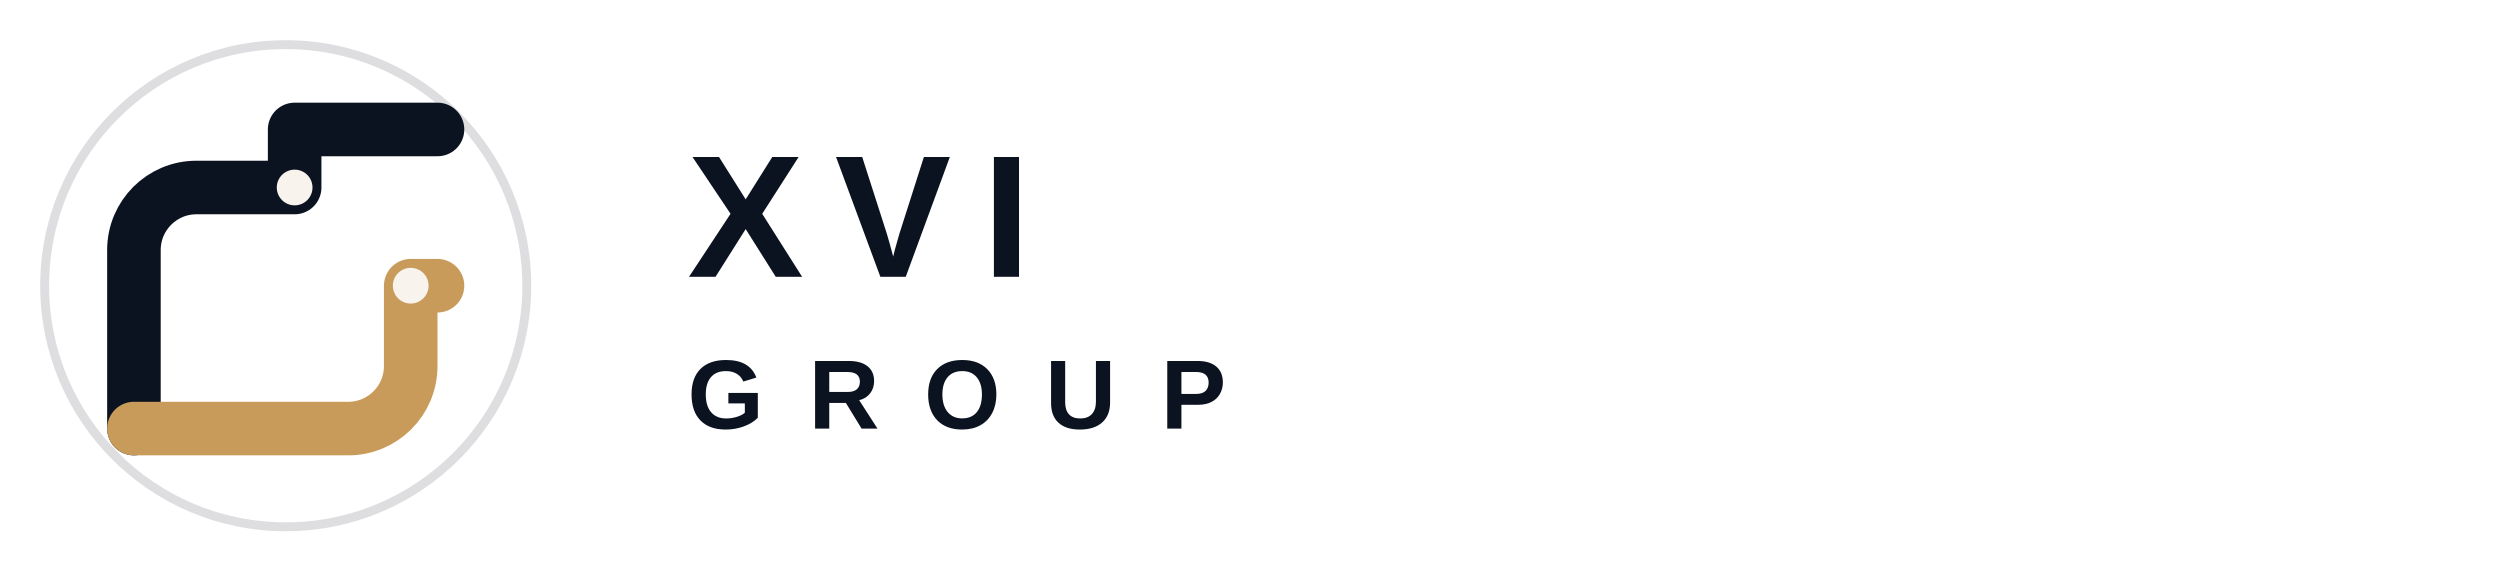
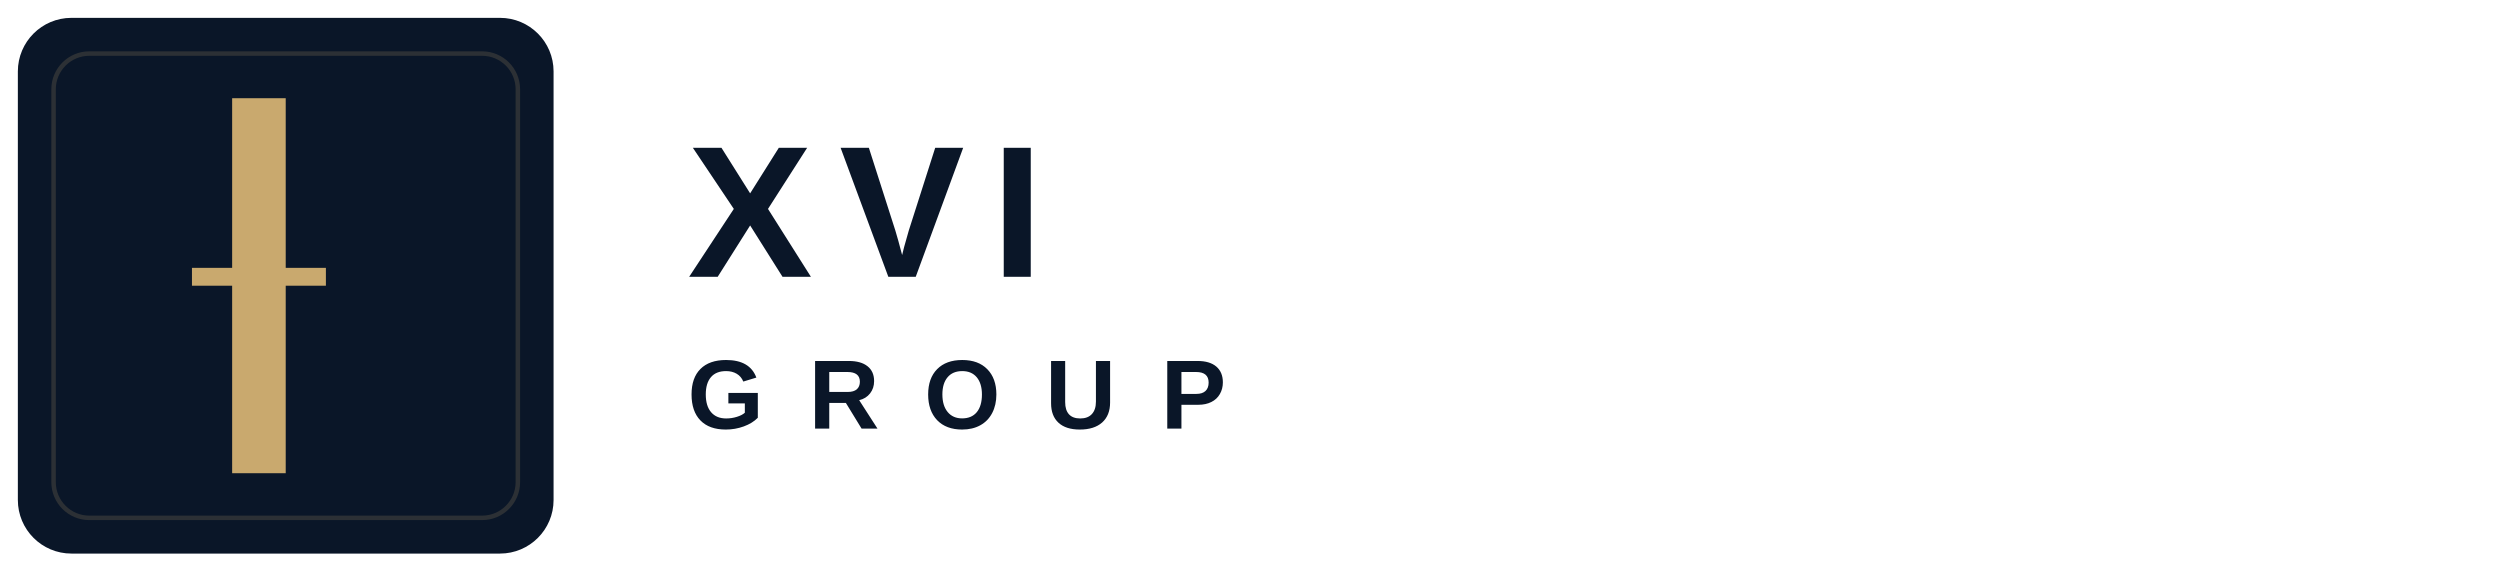
<svg xmlns="http://www.w3.org/2000/svg" viewBox="0 0 560 128" fill="none">
  <g>
-     <circle cx="64" cy="64" r="54" stroke="#0B1220" stroke-width="2" opacity=".14" />
-     <path d="M30 96V56C30 48.268 36.268 42 44 42H66V29H98" stroke="#0B1220" stroke-width="12" stroke-linecap="round" stroke-linejoin="round" />
-     <path d="M30 96H78C85.732 96 92 89.732 92 82V64H98" stroke="#C89B5A" stroke-width="12" stroke-linecap="round" stroke-linejoin="round" />
-     <circle cx="66" cy="42" r="4" fill="#F8F4ED" />
-     <circle cx="92" cy="64" r="4" fill="#F8F4ED" />
+     <rect x="4" y="4" width="120" height="120" rx="12" fill="#0A1628" />
+     <rect x="12" y="12" width="104" height="104" rx="8" stroke="#C9A96E" stroke-width="1" opacity=".18" />
+     <rect x="52" y="22" width="12" height="84" fill="#C9A96E" />
+     <rect x="43" y="60" width="30" height="4" fill="#C9A96E" />
  </g>
-   <g fill="#0B1220" font-family="Manrope, Arial, sans-serif">
-     <text x="154" y="62" font-size="39" font-weight="800" letter-spacing="7">XVI</text>
+   <g fill="#0A1628" font-family="Manrope, Arial, sans-serif">
+     <text x="154" y="62" font-size="42" font-weight="800" letter-spacing="6">XVI</text>
    <text x="154" y="96" font-size="22" font-weight="600" letter-spacing="10">GROUP</text>
  </g>
</svg>
